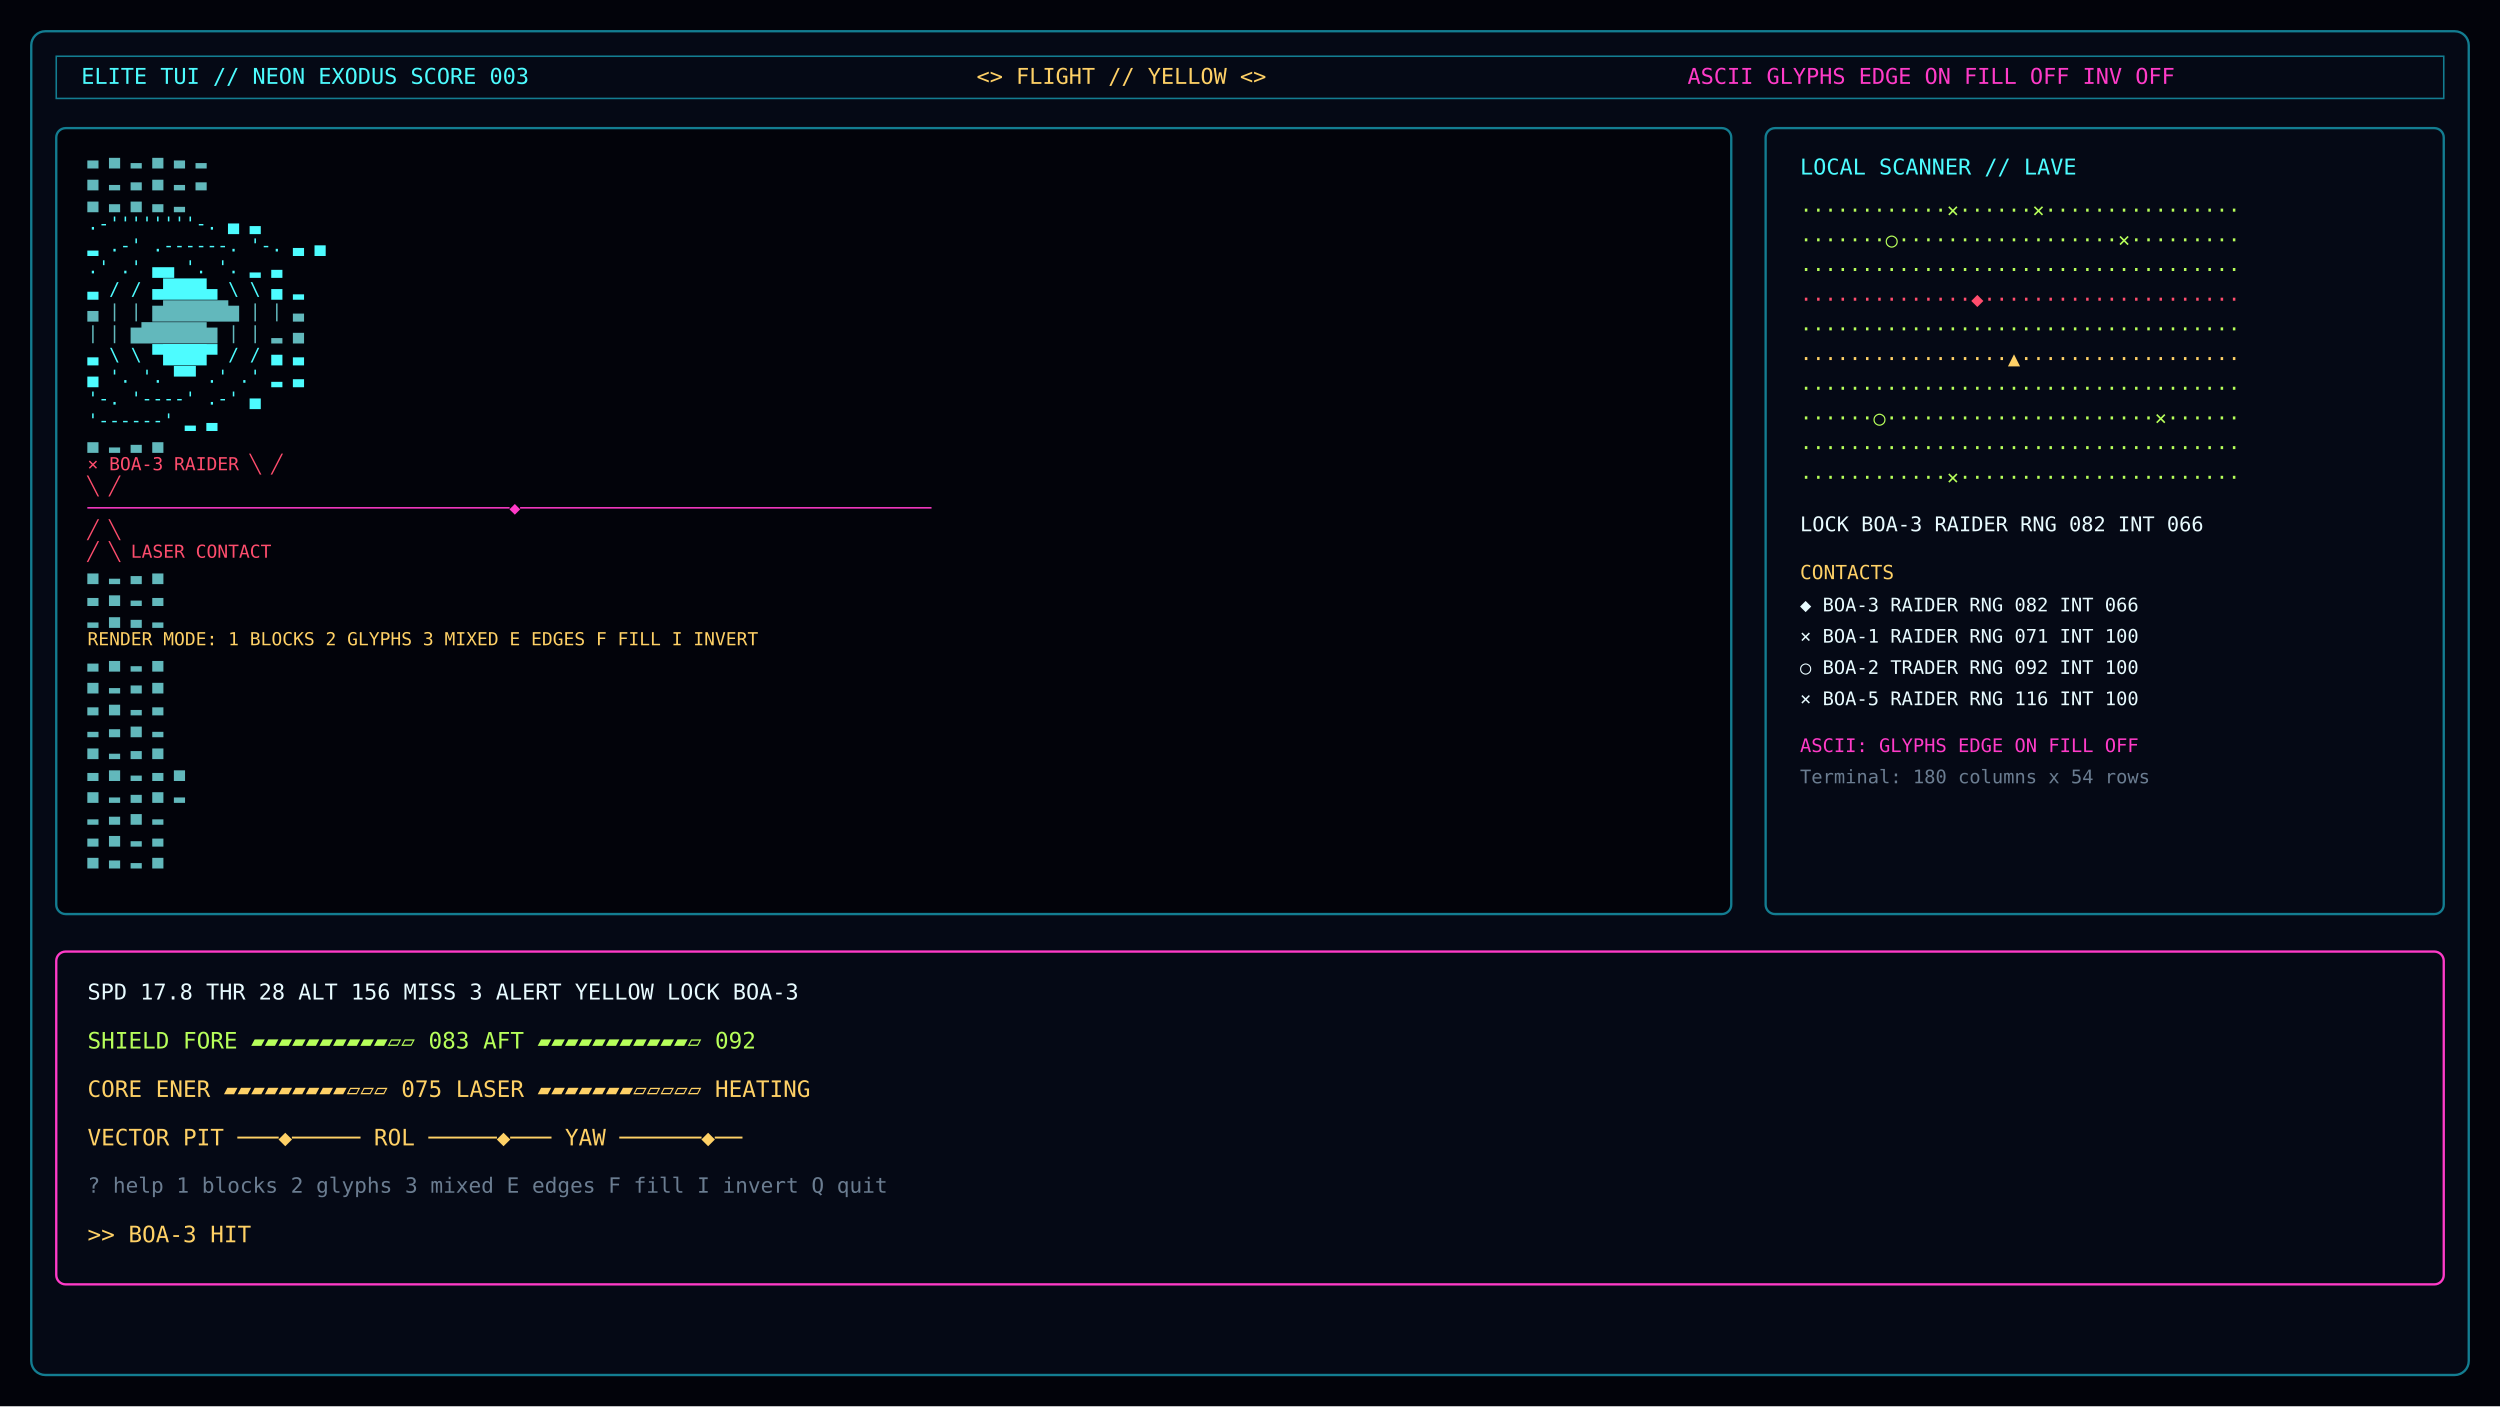
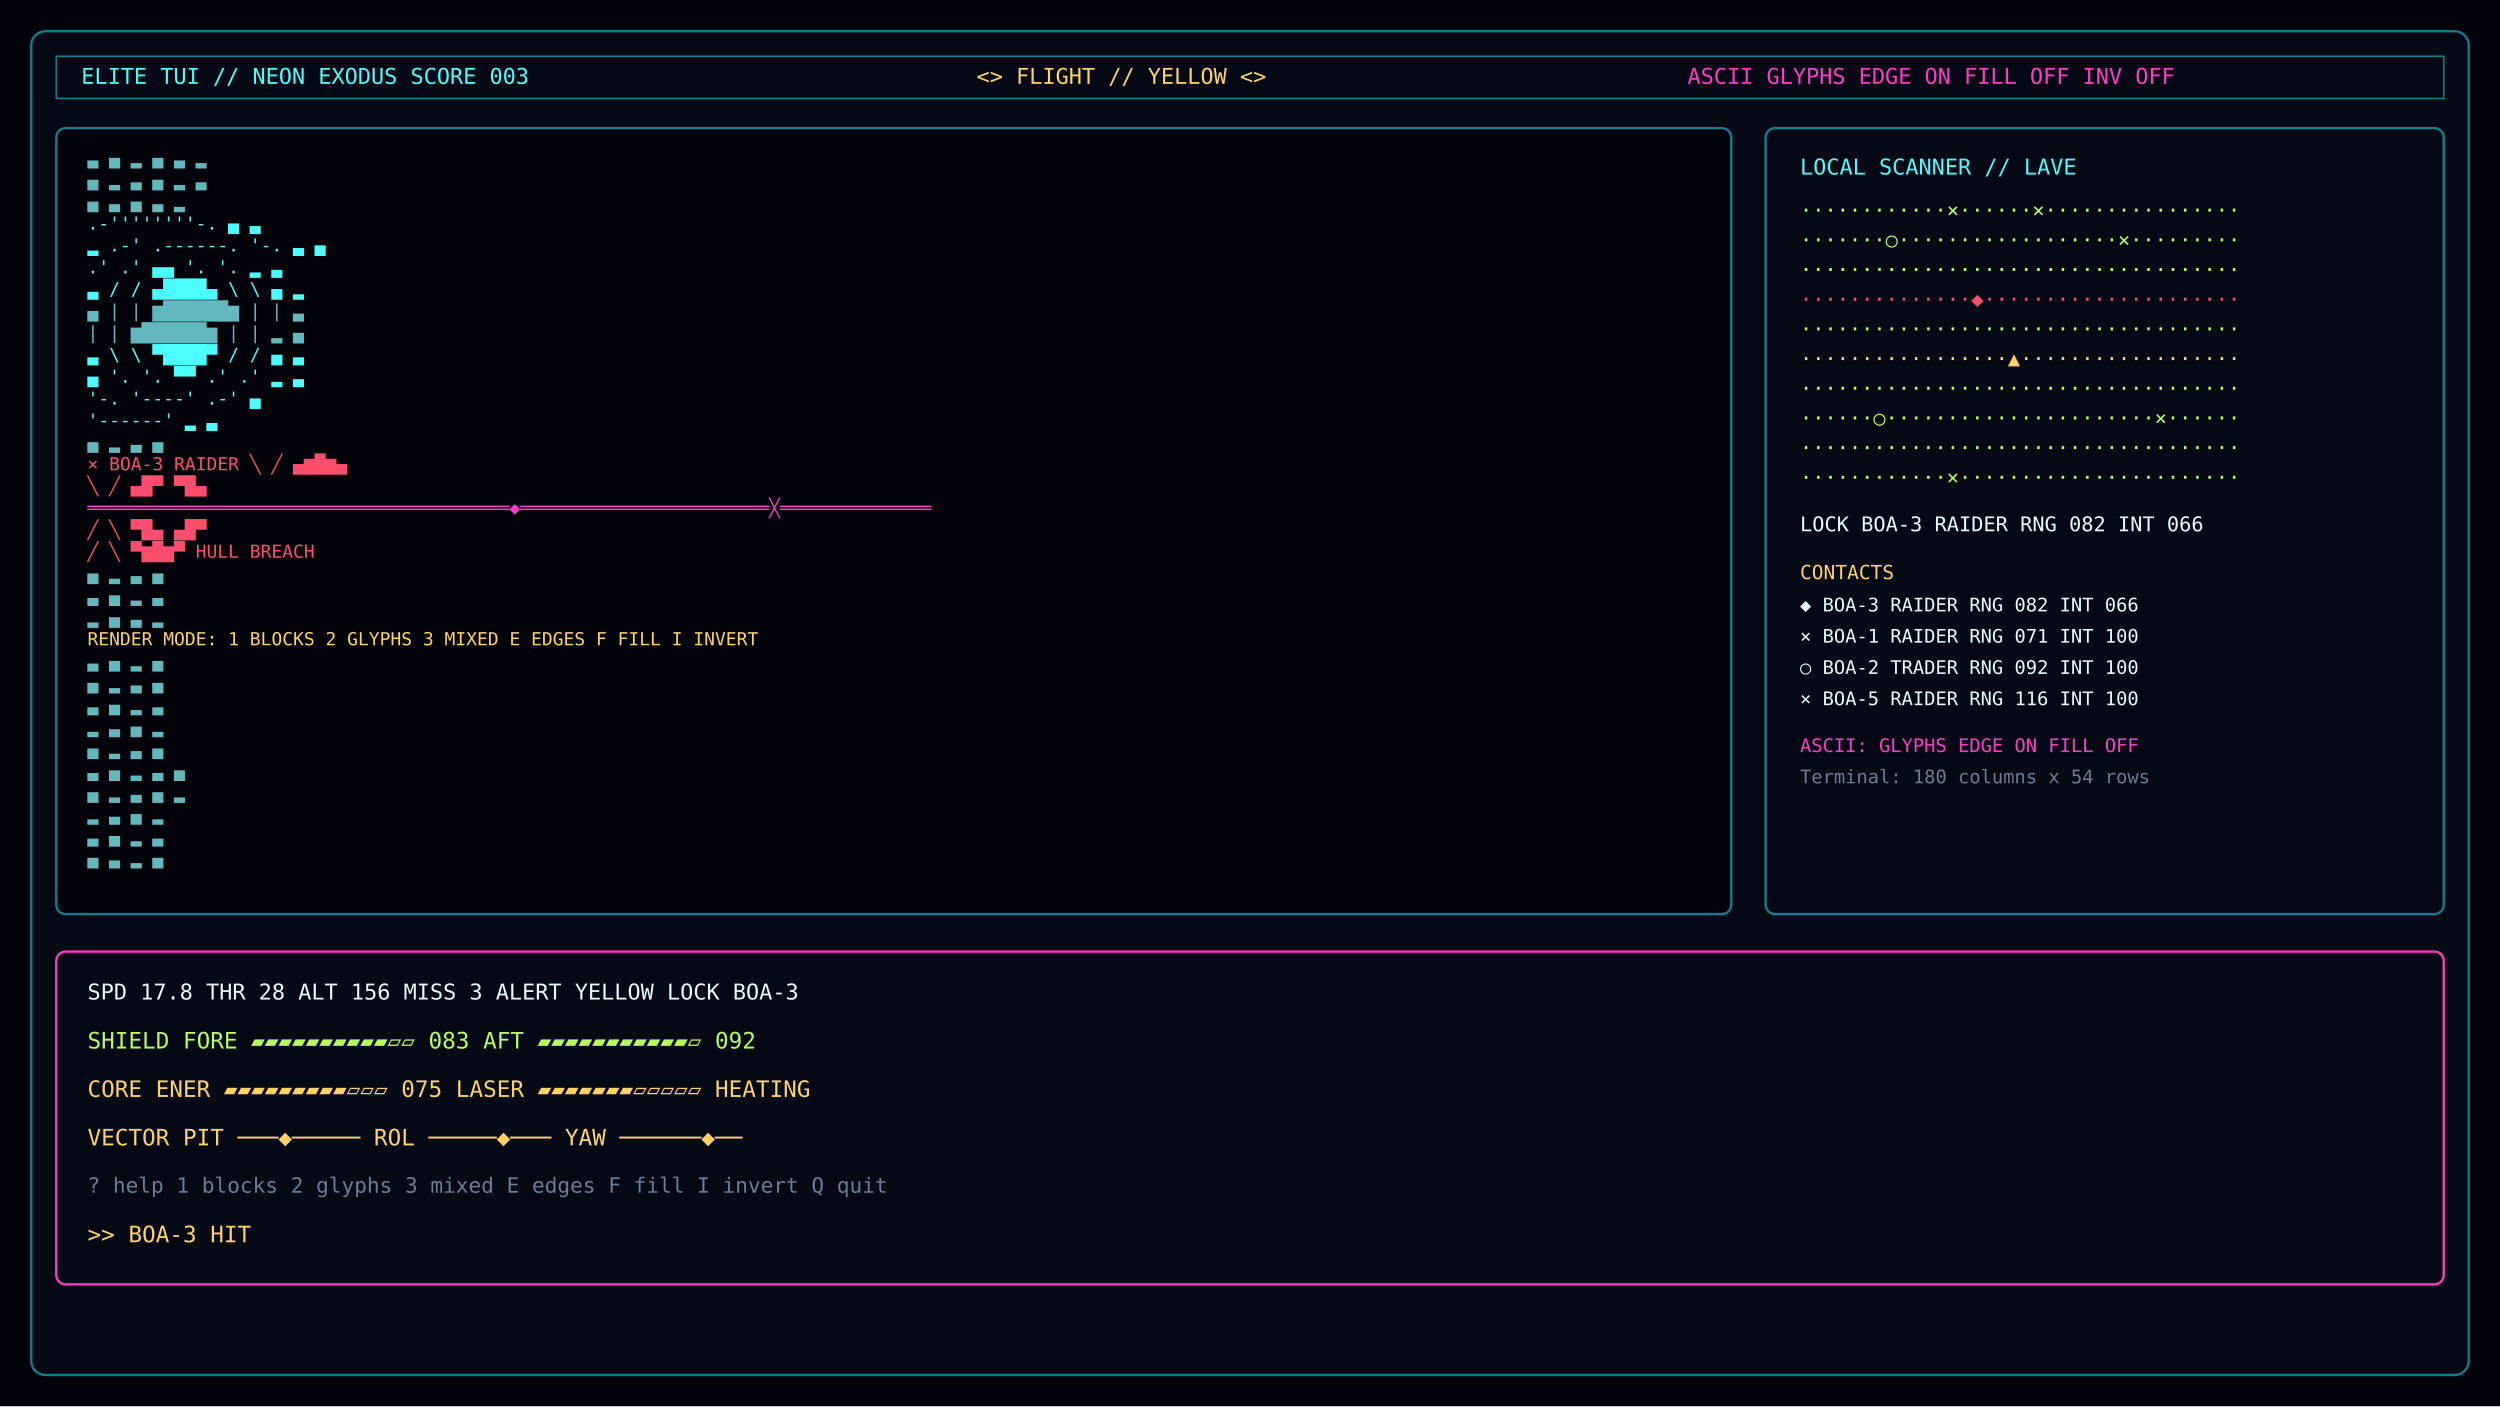
<svg xmlns="http://www.w3.org/2000/svg" width="3200" height="1800" viewBox="0 0 3200 1800" role="img" aria-labelledby="title desc">
  <style>
    text { font-family: "JetBrains Mono", "Cascadia Mono", "Fira Mono", Consolas, monospace; dominant-baseline: hanging; }
    .cyan { fill: #4dfcff; }
    .cyanDim { fill: #62b8bc; }
    .magenta { fill: #ff3bc8; }
    .amber { fill: #ffd166; }
    .lime { fill: #b7ff5a; }
    .red { fill: #ff4d6d; }
    .text { fill: #e8fbff; }
    .muted { fill: #6b7d91; }
  </style>
  <rect width="3200" height="1800" fill="#02030a" />
  <rect x="40" y="40" width="3120" height="1720" rx="18" fill="#050915" stroke="#137d91" stroke-width="3" />
  <rect x="72" y="72" width="3056" height="54" fill="#050915" stroke="#137d91" stroke-width="2" />
  <text x="104" y="88" class="cyan" font-size="28">ELITE TUI // NEON EXODUS  SCORE 003</text>
  <text x="1250" y="88" class="amber" font-size="28">&lt;&gt; FLIGHT // YELLOW &lt;&gt;</text>
  <text x="2160" y="88" class="magenta" font-size="28">ASCII GLYPHS  EDGE ON  FILL OFF  INV OFF</text>
  <rect x="72" y="164" width="2144" height="1006" rx="12" fill="#02030a" stroke="#137d91" stroke-width="3" />
  <text x="112" y="194" class="cyanDim" font-size="23">       ▃               ▄                         ▂             ▄                          ▃                  ▂</text>
  <text x="112" y="222" class="cyanDim" font-size="23"> ▄                ▂              ▃                         ▄               ▂                               ▃</text>
  <text x="112" y="250" class="cyanDim" font-size="23">            ▄              ▃                 ▄                         ▃                 ▂</text>
  <text x="112" y="278" class="cyan" font-size="23">                              .-''''''''-.                         ▄                         ▃</text>
  <text x="112" y="306" class="cyan" font-size="23">                  ▂        .-'  .------.  '-.             ▃                   ▄</text>
  <text x="112" y="334" class="cyan" font-size="23">                          .'   .'  ▄▄  '.   '.                       ▂                      ▃</text>
  <text x="112" y="362" class="cyan" font-size="23">       ▃                 /    /  ▄████▄  \    \        ▄                                    ▂</text>
  <text x="112" y="390" class="cyanDim" font-size="23">                  ▄      |    | ▆██████▆ |    |                  ▃</text>
  <text x="112" y="418" class="cyanDim" font-size="23">                         |    | ▆██████▆ |    |       ▂                         ▄</text>
  <text x="112" y="446" class="cyan" font-size="23">              ▃           \    \  ▀████▀  /    /                    ▄                         ▃</text>
  <text x="112" y="474" class="cyan" font-size="23">   ▄                       '.   '.  ▀▀  .'   .'       ▂                         ▃</text>
  <text x="112" y="502" class="cyan" font-size="23">                              '-.  '----'  .-'                         ▄</text>
  <text x="112" y="530" class="cyan" font-size="23">                                  '------'              ▂                         ▃</text>
  <text x="112" y="558" class="cyanDim" font-size="23">         ▄                         ▂                         ▃                         ▄</text>
-   <text x="112" y="586" class="red" font-size="23">                            × BOA-3 RAIDER       ╲       ╱</text>
-   <text x="112" y="614" class="red" font-size="23">                                                 ╲     ╱</text>
-   <text x="112" y="642" class="magenta" font-size="23">            ───────────────────────────────────────◆──────────────────────────────────────</text>
-   <text x="112" y="670" class="red" font-size="23">                                                 ╱     ╲</text>
-   <text x="112" y="698" class="red" font-size="23">                                           ╱       ╲        LASER CONTACT</text>
+   <text x="112" y="586" class="red" font-size="23">                            × BOA-3 RAIDER       ╲       ╱        ▄▆█▆▄</text>
+   <text x="112" y="614" class="red" font-size="23">                                                 ╲     ╱       ▄█▀  ▀█▄</text>
+   <text x="112" y="642" class="magenta" font-size="23">            ═══════════════════════════════════════◆═══════════════════════╳══════════════</text>
+   <text x="112" y="670" class="red" font-size="23">                                                 ╱     ╲       ▀█▄  ▄█▀</text>
+   <text x="112" y="698" class="red" font-size="23">                                           ╱       ╲        ▀▆█▆▀   HULL BREACH</text>
  <text x="112" y="726" class="cyanDim" font-size="23">  ▄                         ▂                         ▃                         ▄</text>
  <text x="112" y="754" class="cyanDim" font-size="23">               ▃                         ▄                         ▂                         ▃</text>
  <text x="112" y="782" class="cyanDim" font-size="23">       ▂                         ▄                         ▃                         ▂</text>
  <text x="112" y="810" class="amber" font-size="23">          RENDER MODE: 1 BLOCKS   2 GLYPHS   3 MIXED      E EDGES   F FILL   I INVERT</text>
  <text x="112" y="838" class="cyanDim" font-size="23">                         ▃                         ▄                         ▂                         ▄</text>
  <text x="112" y="866" class="cyanDim" font-size="23">    ▄                         ▂                         ▃                         ▄</text>
  <text x="112" y="894" class="cyanDim" font-size="23">                 ▃                         ▄                         ▂                         ▃</text>
  <text x="112" y="922" class="cyanDim" font-size="23">        ▂                         ▃                         ▄                         ▂</text>
  <text x="112" y="950" class="cyanDim" font-size="23">                         ▄                         ▂                         ▃                         ▄</text>
  <text x="112" y="978" class="cyanDim" font-size="23">  ▃                         ▄                         ▂                         ▃                         ▄</text>
  <text x="112" y="1006" class="cyanDim" font-size="23">         ▄                         ▂                         ▃                         ▄                         ▂</text>
  <text x="112" y="1034" class="cyanDim" font-size="23">                    ▂                         ▃                         ▄                         ▂</text>
  <text x="112" y="1062" class="cyanDim" font-size="23">       ▃                         ▄                         ▂                         ▃</text>
  <text x="112" y="1090" class="cyanDim" font-size="23">                         ▄                         ▃                         ▂                         ▄</text>
  <rect x="2260" y="164" width="868" height="1006" rx="12" fill="#050915" stroke="#137d91" stroke-width="3" />
  <text x="2304" y="204" class="cyan" font-size="28">LOCAL SCANNER // LAVE</text>
  <text x="2304" y="260" class="lime" font-size="26">············×······×················</text>
  <text x="2304" y="298" class="lime" font-size="26">·······○··················×·········</text>
  <text x="2304" y="336" class="lime" font-size="26">····································</text>
  <text x="2304" y="374" class="red" font-size="26">··············◆·····················</text>
  <text x="2304" y="412" class="lime" font-size="26">····································</text>
  <text x="2304" y="450" class="amber" font-size="26">·················▲··················</text>
  <text x="2304" y="488" class="lime" font-size="26">····································</text>
  <text x="2304" y="526" class="lime" font-size="26">······○······················×······</text>
  <text x="2304" y="564" class="lime" font-size="26">····································</text>
  <text x="2304" y="602" class="lime" font-size="26">············×·······················</text>
  <text x="2304" y="662" class="text" font-size="26">LOCK BOA-3     RAIDER   RNG 082 INT 066</text>
  <text x="2304" y="724" class="amber" font-size="25">CONTACTS</text>
  <text x="2304" y="766" class="text" font-size="24">◆ BOA-3     RAIDER   RNG 082  INT 066</text>
  <text x="2304" y="806" class="text" font-size="24">× BOA-1     RAIDER   RNG 071  INT 100</text>
  <text x="2304" y="846" class="text" font-size="24">○ BOA-2     TRADER   RNG 092  INT 100</text>
  <text x="2304" y="886" class="text" font-size="24">× BOA-5     RAIDER   RNG 116  INT 100</text>
  <text x="2304" y="946" class="magenta" font-size="24">ASCII: GLYPHS  EDGE ON  FILL OFF</text>
  <text x="2304" y="986" class="muted" font-size="24">Terminal: 180 columns x 54 rows</text>
  <rect x="72" y="1218" width="3056" height="426" rx="12" fill="#050915" stroke="#ff3bc8" stroke-width="3" />
  <text x="112" y="1260" class="text" font-size="28">SPD 17.8  THR 28  ALT 156  MISS 3  ALERT YELLOW  LOCK BOA-3</text>
  <text x="112" y="1322" class="lime" font-size="29">SHIELD  FORE ▰▰▰▰▰▰▰▰▰▰▱▱ 083  AFT ▰▰▰▰▰▰▰▰▰▰▰▱ 092</text>
  <text x="112" y="1384" class="amber" font-size="29">CORE    ENER ▰▰▰▰▰▰▰▰▰▱▱▱ 075  LASER ▰▰▰▰▰▰▰▱▱▱▱▱ HEATING</text>
  <text x="112" y="1446" class="amber" font-size="29">VECTOR  PIT ───◆─────  ROL ─────◆───  YAW ──────◆──</text>
  <text x="112" y="1508" class="muted" font-size="27">? help   1 blocks  2 glyphs  3 mixed   E edges  F fill  I invert   Q quit</text>
  <text x="112" y="1570" class="amber" font-size="29">&gt;&gt; BOA-3 HIT</text>
</svg>
